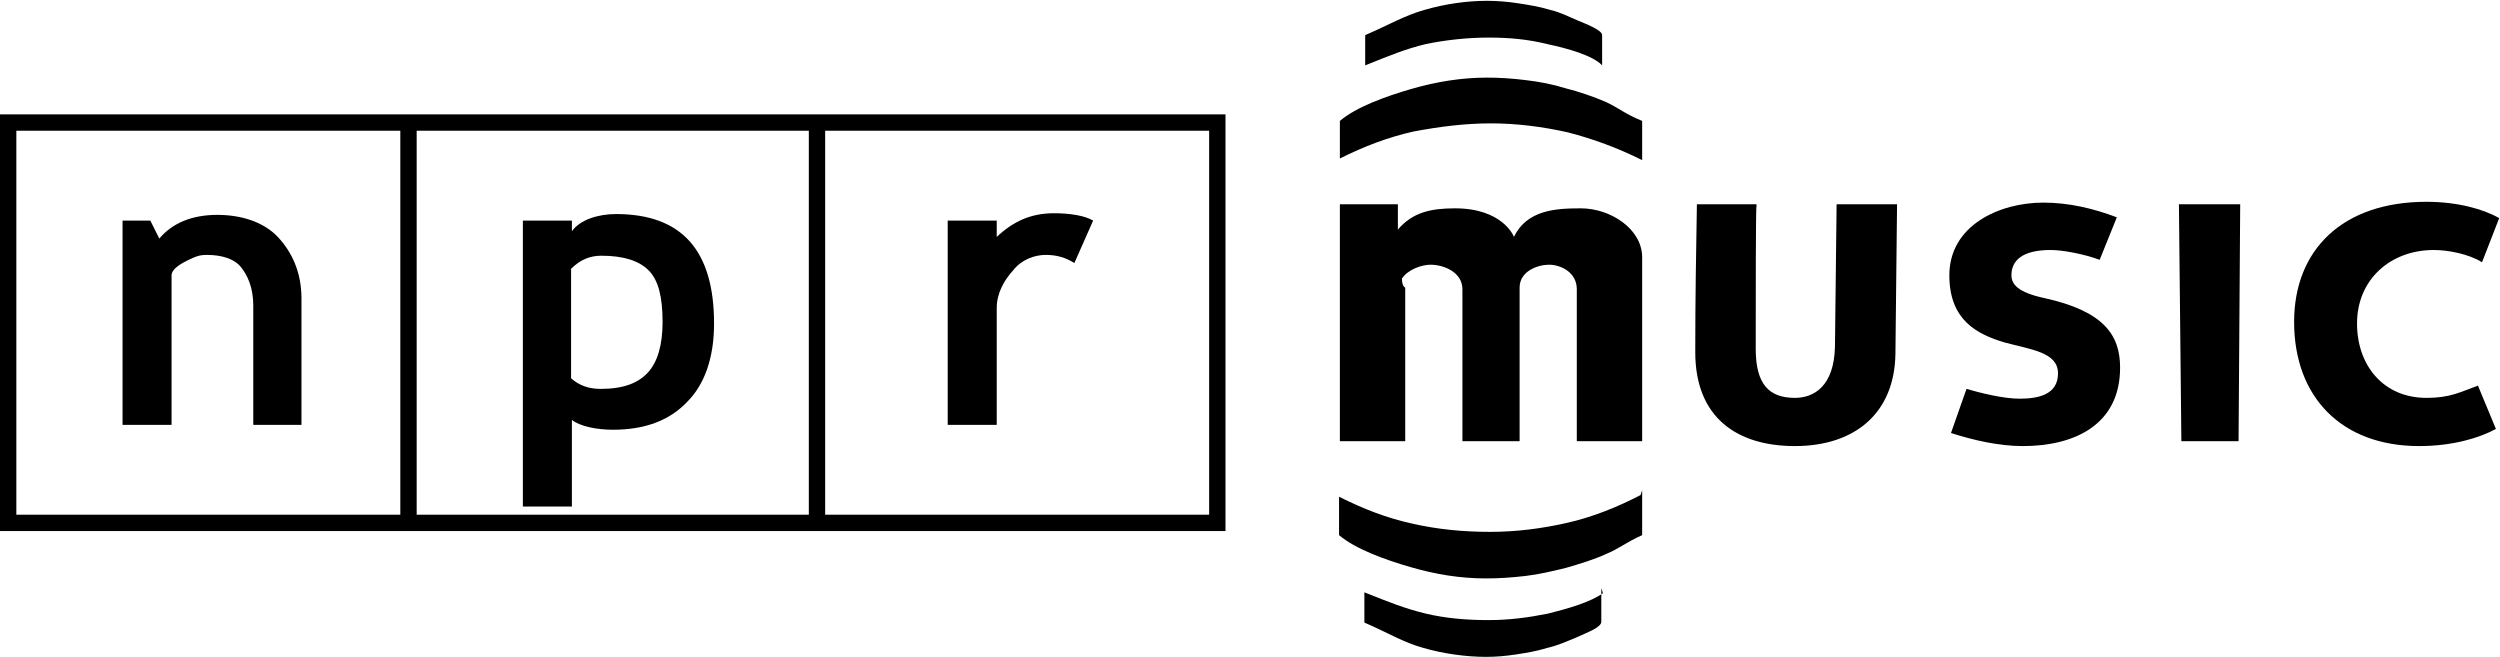
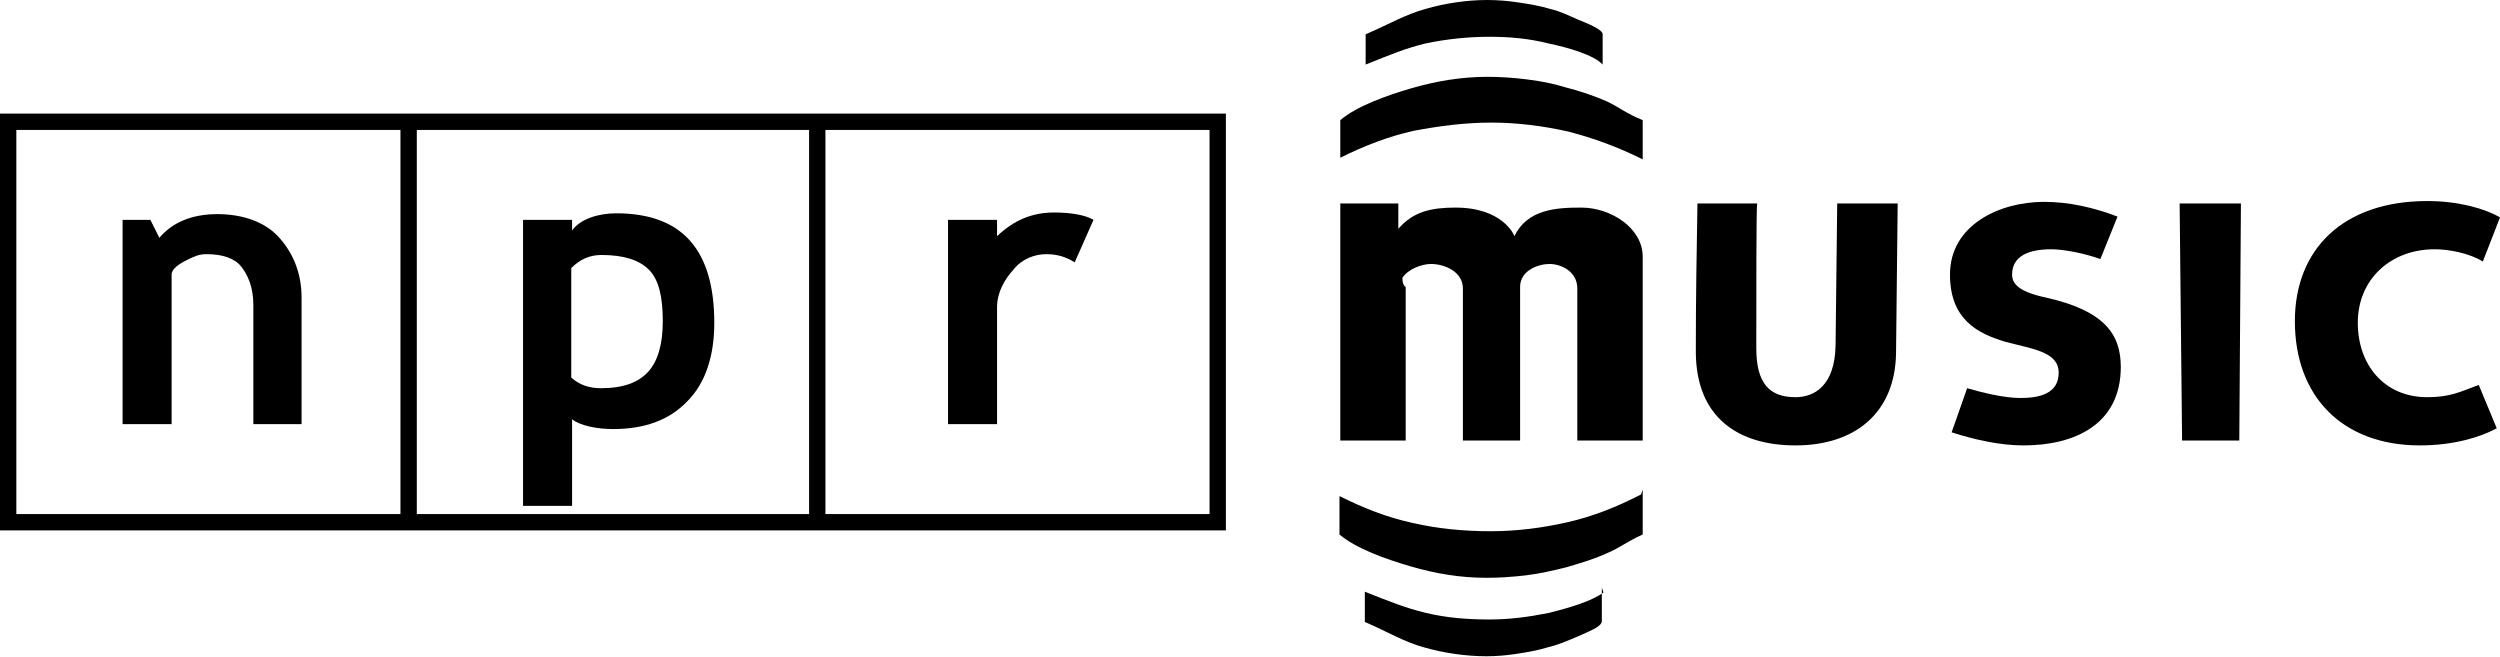
- <svg xmlns="http://www.w3.org/2000/svg" version="1.1" id="Layer_1" x="0px" y="0px" viewBox="-47 -12 306 80.3" enable-background="new -47 -12 306 80.3" xml:space="preserve">
+ <svg xmlns="http://www.w3.org/2000/svg" version="1.1" id="Layer_1" x="0px" y="0px" width="305.9px" height="80.3px" viewBox="-151.9 356.7 305.9 80.3" style="enable-background:new -151.9 356.7 305.9 80.3;" xml:space="preserve">
+   <style type="text/css">
+ 	.st0{fill:none;stroke:#000000;stroke-width:2;}
+ </style>
  <g id="Page-1">
    <g id="npr_music_line_rev" transform="translate(1, 0)">
-       <path id="Fill-3" d="M167,13.2c-0.1,0-0.1,11.7-0.1,17.5c0,4.3,1.6,6,4.8,6c2.3,0,4.8-1.4,4.9-6.3    l0.2-17.4h7.4L184,31.3c-0.1,7.3-5,11.3-12.3,11.3c-7,0-12.2-3.4-12.2-11.5c0-6.7,0.1-12.1,0.2-18.1h7.3" />
-       <path id="Fill-4" d="M192.7,35.6c1.7,0.5,4.5,1.2,6.5,1.2c2.3,0,4.7-0.5,4.7-3.1    c0-2.6-3.3-2.9-6.6-3.8c-3.3-1-6.7-2.7-6.7-8.2c0-6.1,6.1-8.9,11.5-8.9c3.1,0,6.1,0.7,9,1.8l-2.1,5.2c-1.9-0.7-4.5-1.2-6-1.2    c-3.5,0-4.8,1.3-4.8,3.1c0,1.1,0.8,2.1,4.1,2.8c7.2,1.6,9.2,4.5,9.2,8.5c0,7-5.6,9.6-11.9,9.6c-2.9,0-6-0.7-8.8-1.6L192.7,35.6" />
-       <path id="Fill-5" d="M219,13h7.2l-0.2,29h-7l-0.3-29" />
-       <path id="Fill-6" d="M255.8,20.1c-1.6-1-4.1-1.5-5.9-1.5c-5.3,0-9.4,3.6-9.4,9c0,5.1,3.2,9.1,8.5,9.1    c2.9,0,4.1-0.7,6.3-1.5l2.2,5.3c-2,1.1-5.3,2.1-9.4,2.1c-9.5,0-15.3-6-15.3-15.2c0-8.8,5.9-14.7,16.2-14.7c3.8,0,7,0.9,8.9,2    L255.8,20.1" />
-       <path id="Fill-7" d="M145.5,13.5c-3.1,0-6.6,0.2-8.2,3.5c0-0.1-1.4-3.5-7.2-3.5c-3,0-5.2,0.5-7,2.6    c0-0.8,0-1.1,0-3.1H116v29h8V23.2c0,0-0.4-0.1-0.4-1.1c0.7-1.1,2.4-1.7,3.5-1.7c1.6,0,3.9,0.9,3.9,3V42h7V23.2    c0-2,2.2-2.8,3.6-2.8c1.4,0,3.4,0.9,3.4,3V42h8V19.5C153,16,149.1,13.5,145.5,13.5" />
-       <path id="Fill-8" d="M143.9,4.2c-3.1-0.7-6.3-1.1-9.4-1.1c-3.2,0-6.3,0.4-9.5,1c-3.1,0.7-6,1.8-9,3.3    V2.8c2-1.7,5.6-3,8.7-3.9c3.1-0.9,6.2-1.4,9.3-1.4c1.5,0,3.1,0.1,4.7,0.3c1.7,0.2,3.3,0.5,4.9,1c1.6,0.4,3.4,1,5,1.7    c1.5,0.7,2.4,1.5,4.4,2.3v4.8C150,6.1,147,5,143.9,4.2" />
-       <path id="Fill-9" d="M141.4-6.6c-2.4-0.6-4.7-0.8-7.2-0.8c-2.6,0-5.3,0.3-7.7,0.8    c-2.5,0.6-4.4,1.4-7.4,2.6v-3.7c3-1.3,4.8-2.4,7.3-3.1c2.4-0.7,5.1-1.1,7.6-1.1c1.2,0,2.5,0.1,3.8,0.3c1.3,0.2,2.6,0.4,3.9,0.8    c1.3,0.3,2.2,0.8,3.4,1.3c1.2,0.5,3,1.2,3,1.8V-4C147-5.2,143.8-6.1,141.4-6.6" />
-       <path id="Fill-10" d="M153,48v5.5c-2,0.9-2.9,1.7-4.4,2.3c-1.5,0.7-3.2,1.2-4.9,1.7    c-1.6,0.4-3.3,0.8-5,1c-1.7,0.2-3.3,0.3-4.8,0.3c-3.2,0-6.2-0.5-9.3-1.4c-3.1-0.9-6.7-2.2-8.7-3.9v-4.7c3,1.5,5.8,2.6,9,3.3    c3.1,0.7,6.2,1,9.5,1c3.2,0,6.3-0.4,9.4-1.1c3.1-0.7,6.1-1.9,9-3.4" />
-       <path id="Fill-11" d="M148,60v4.1c0,0.7-1.7,1.3-3,1.9c-1.2,0.5-2.3,1-3.6,1.3    c-1.3,0.4-2.5,0.6-3.8,0.8c-1.3,0.2-2.5,0.3-3.7,0.3c-2.5,0-5.3-0.4-7.7-1.1c-2.5-0.7-4.2-1.8-7.2-3.1v-3.7c3,1.2,5,2,7.5,2.6    c2.5,0.6,5.1,0.8,7.7,0.8c2.5,0,4.8-0.3,7.3-0.8c2.4-0.6,5.2-1.4,6.7-2.5" />
-       <path id="Stroke-12" fill="none" stroke="#000000" stroke-width="2" d="M-47,52H2V3h-49V52z M2,52h50    V3H2V52z M52,52h49V3H52V52z" />
-       <path id="Fill-13" d="M-17,40V25.4c0-2.2-0.7-3.7-1.5-4.7c-0.8-1-2.3-1.5-4.2-1.5    c-0.9,0-1.4,0.2-2.4,0.7c-1,0.5-1.9,1.1-1.9,1.8V40h-6V15h3.4l1.1,2.2c1.6-1.9,4-2.9,7.1-2.9c3,0,5.7,0.9,7.4,2.7    c1.7,1.8,2.9,4.3,2.9,7.5V40H-17" />
-       <path id="Fill-14" d="M27,40.6c3.9,0,6.9-1.1,9.1-3.4c2.2-2.2,3.3-5.5,3.3-9.6c0-8.9-3.9-13.4-12-13.4    c-2.2,0-4.4,0.7-5.4,2.1V15h-6v35h6V39.4C23,40.2,25.1,40.6,27,40.6L27,40.6z M25.6,19.3c2.7,0,4.6,0.6,5.8,1.8    c1.2,1.2,1.7,3.3,1.7,6.3c0,2.8-0.6,4.9-1.8,6.2c-1.2,1.3-3,2-5.8,2c-1.4,0-2.6-0.4-3.6-1.3V20.9C23,19.8,24.2,19.3,25.6,19.3    L25.6,19.3z" />
-       <path id="Fill-15" d="M83.5,20.2c-1.1-0.7-2.2-1-3.5-1c-1.4,0-3,0.6-4,1.9c-1.1,1.2-2,2.8-2,4.6V40h-6    V15h6v2c2-1.9,4.2-2.9,7-2.9c2,0,3.8,0.3,4.8,0.9L83.5,20.2" />
+       <path id="Fill-3" d="M62.1,381.8c-0.1,0-0.1,11.7-0.1,17.5c0,4.3,1.6,6,4.8,6c2.3,0,4.8-1.4,4.9-6.3    l0.2-17.4h7.4l-0.2,18.3c-0.1,7.3-5,11.3-12.3,11.3c-7,0-12.2-3.4-12.2-11.5c0-6.7,0.1-12.1,0.2-18.1h7.3" />
+       <path id="Fill-4" d="M87.8,404.2c1.7,0.5,4.5,1.2,6.5,1.2c2.3,0,4.7-0.5,4.7-3.1s-3.3-2.9-6.6-3.8    c-3.3-1-6.7-2.7-6.7-8.2c0-6.1,6.1-8.9,11.5-8.9c3.1,0,6.1,0.7,9,1.8l-2.1,5.2c-1.9-0.7-4.5-1.2-6-1.2c-3.5,0-4.8,1.3-4.8,3.1    c0,1.1,0.8,2.1,4.1,2.8c7.2,1.6,9.2,4.5,9.2,8.5c0,7-5.6,9.6-11.9,9.6c-2.9,0-6-0.7-8.8-1.6L87.8,404.2" />
+       <path id="Fill-5" d="M114.1,381.6h7.2l-0.2,29h-7l-0.3-29" />
+       <path id="Fill-6" d="M150.9,388.7c-1.6-1-4.1-1.5-5.9-1.5c-5.3,0-9.4,3.6-9.4,9c0,5.1,3.2,9.1,8.5,9.1    c2.9,0,4.1-0.7,6.3-1.5l2.2,5.3c-2,1.1-5.3,2.1-9.4,2.1c-9.5,0-15.3-6-15.3-15.2c0-8.8,5.9-14.7,16.2-14.7c3.8,0,7,0.9,8.9,2    L150.9,388.7" />
+       <path id="Fill-7" d="M40.6,382.1c-3.1,0-6.6,0.2-8.2,3.5c0-0.1-1.4-3.5-7.2-3.5c-3,0-5.2,0.5-7,2.6    c0-0.8,0-1.1,0-3.1h-7.1v29h8v-18.8c0,0-0.4-0.1-0.4-1.1c0.7-1.1,2.4-1.7,3.5-1.7c1.6,0,3.9,0.9,3.9,3v18.6h7v-18.8    c0-2,2.2-2.8,3.6-2.8c1.4,0,3.4,0.9,3.4,3v18.6h8v-22.5C48.1,384.6,44.2,382.1,40.6,382.1" />
+       <path id="Fill-8" d="M39,372.8c-3.1-0.7-6.3-1.1-9.4-1.1c-3.2,0-6.3,0.4-9.5,1c-3.1,0.7-6,1.8-9,3.3    v-4.6c2-1.7,5.6-3,8.7-3.9c3.1-0.9,6.2-1.4,9.3-1.4c1.5,0,3.1,0.1,4.7,0.3c1.7,0.2,3.3,0.5,4.9,1c1.6,0.4,3.4,1,5,1.7    c1.5,0.7,2.4,1.5,4.4,2.3v4.8C45.1,374.7,42.1,373.6,39,372.8" />
+       <path id="Fill-9" d="M36.5,362c-2.4-0.6-4.7-0.8-7.2-0.8c-2.6,0-5.3,0.3-7.7,0.8    c-2.5,0.6-4.4,1.4-7.4,2.6v-3.7c3-1.3,4.8-2.4,7.3-3.1c2.4-0.7,5.1-1.1,7.6-1.1c1.2,0,2.5,0.1,3.8,0.3c1.3,0.2,2.6,0.4,3.9,0.8    c1.3,0.3,2.2,0.8,3.4,1.3s3,1.2,3,1.8v3.7C42.1,363.4,38.9,362.5,36.5,362" />
+       <path id="Fill-10" d="M48.1,416.6v5.5c-2,0.9-2.9,1.7-4.4,2.3c-1.5,0.7-3.2,1.2-4.9,1.7    c-1.6,0.4-3.3,0.8-5,1c-1.7,0.2-3.3,0.3-4.8,0.3c-3.2,0-6.2-0.5-9.3-1.4c-3.1-0.9-6.7-2.2-8.7-3.9v-4.7c3,1.5,5.8,2.6,9,3.3    c3.1,0.7,6.2,1,9.5,1c3.2,0,6.3-0.4,9.4-1.1c3.1-0.7,6.1-1.9,9-3.4" />
+       <path id="Fill-11" d="M43.1,428.6v4.1c0,0.7-1.7,1.3-3,1.9c-1.2,0.5-2.3,1-3.6,1.3    c-1.3,0.4-2.5,0.6-3.8,0.8S30.2,437,29,437c-2.5,0-5.3-0.4-7.7-1.1c-2.5-0.7-4.2-1.8-7.2-3.1v-3.7c3,1.2,5,2,7.5,2.6    c2.5,0.6,5.1,0.8,7.7,0.8c2.5,0,4.8-0.3,7.3-0.8c2.4-0.6,5.2-1.4,6.7-2.5" />
+       <path id="Stroke-12" class="st0" d="M-151.9,420.6h49v-49h-49V420.6z M-102.9,420.6h50v-49h-50V420.6z     M-52.9,420.6h49v-49h-49V420.6z" />
+       <path id="Fill-13" d="M-121.9,408.6V394c0-2.2-0.7-3.7-1.5-4.7s-2.3-1.5-4.2-1.5    c-0.9,0-1.4,0.2-2.4,0.7s-1.9,1.1-1.9,1.8v18.3h-6v-25h3.4l1.1,2.2c1.6-1.9,4-2.9,7.1-2.9c3,0,5.7,0.9,7.4,2.7    c1.7,1.8,2.9,4.3,2.9,7.5v15.5H-121.9" />
+       <path id="Fill-14" d="M-77.9,409.2c3.9,0,6.9-1.1,9.1-3.4c2.2-2.2,3.3-5.5,3.3-9.6    c0-8.9-3.9-13.4-12-13.4c-2.2,0-4.4,0.7-5.4,2.1v-1.3h-6v35h6V408C-81.9,408.8-79.8,409.2-77.9,409.2L-77.9,409.2z M-79.3,387.9    c2.7,0,4.6,0.6,5.8,1.8s1.7,3.3,1.7,6.3c0,2.8-0.6,4.9-1.8,6.2s-3,2-5.8,2c-1.4,0-2.6-0.4-3.6-1.3v-13.4    C-81.9,388.4-80.7,387.9-79.3,387.9L-79.3,387.9z" />
+       <path id="Fill-15" d="M-21.4,388.8c-1.1-0.7-2.2-1-3.5-1c-1.4,0-3,0.6-4,1.9c-1.1,1.2-2,2.8-2,4.6    v14.3h-6v-25h6v2c2-1.9,4.2-2.9,7-2.9c2,0,3.8,0.3,4.8,0.9L-21.4,388.8" />
    </g>
  </g>
</svg>
